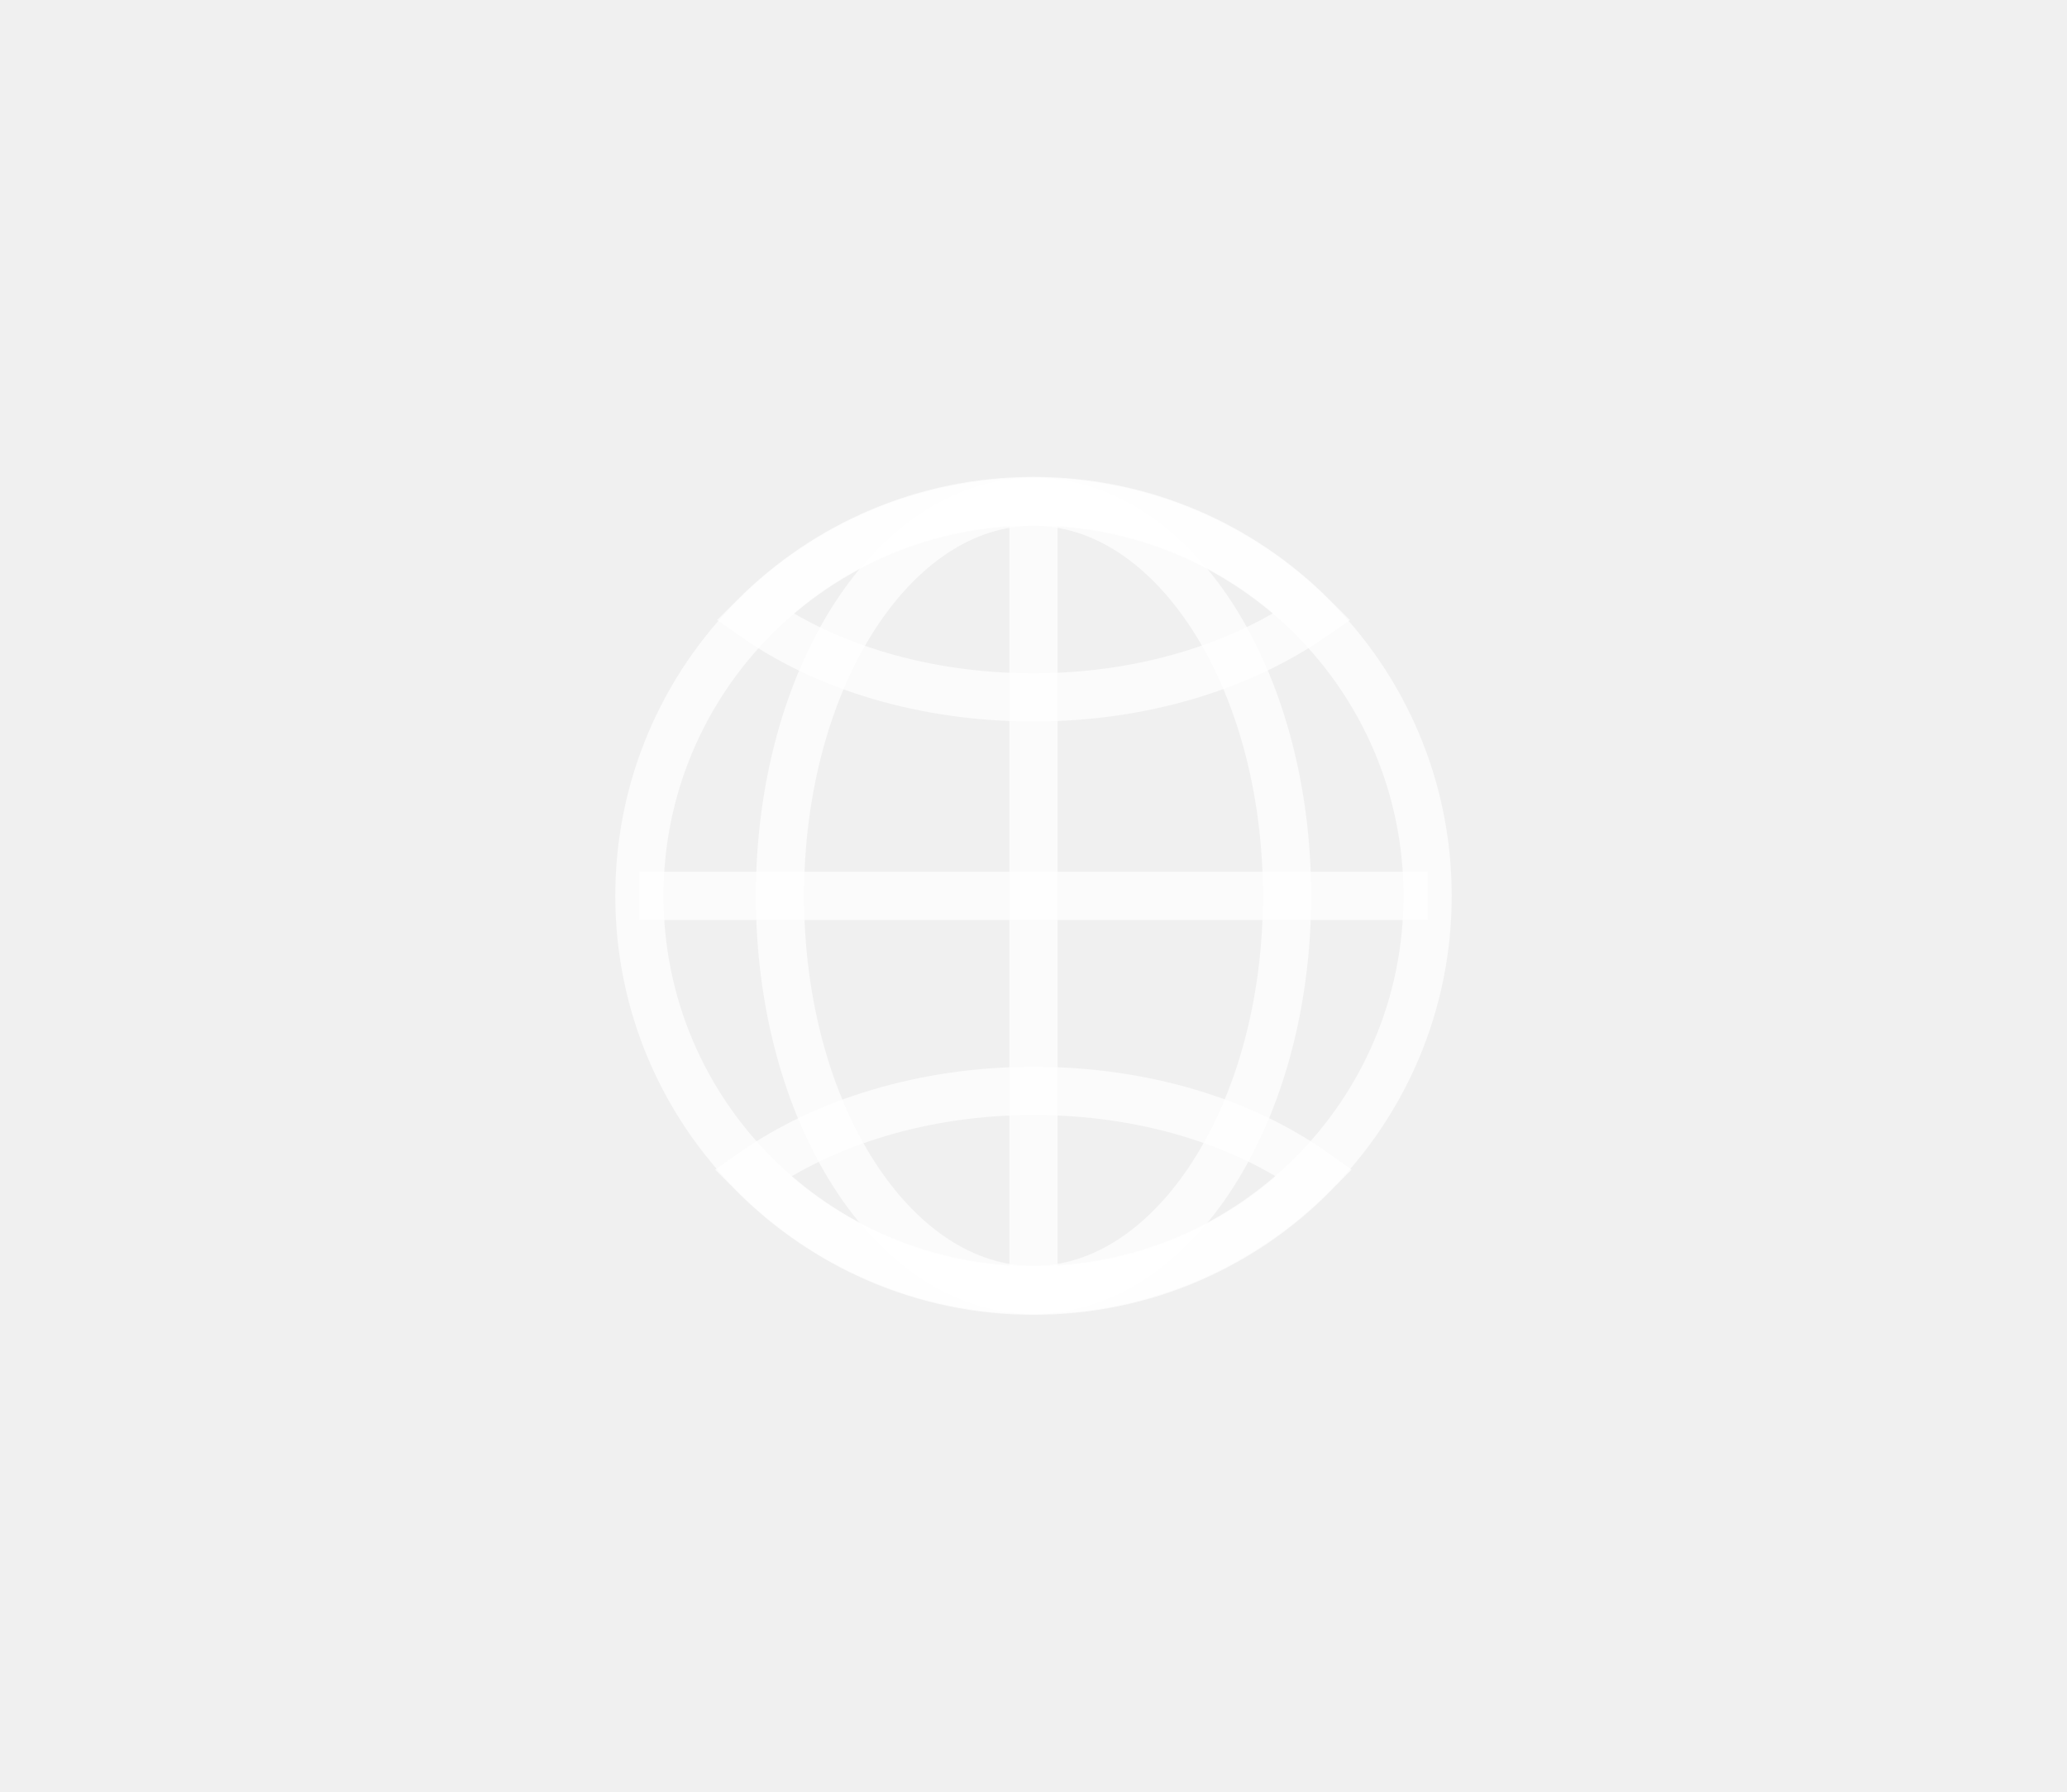
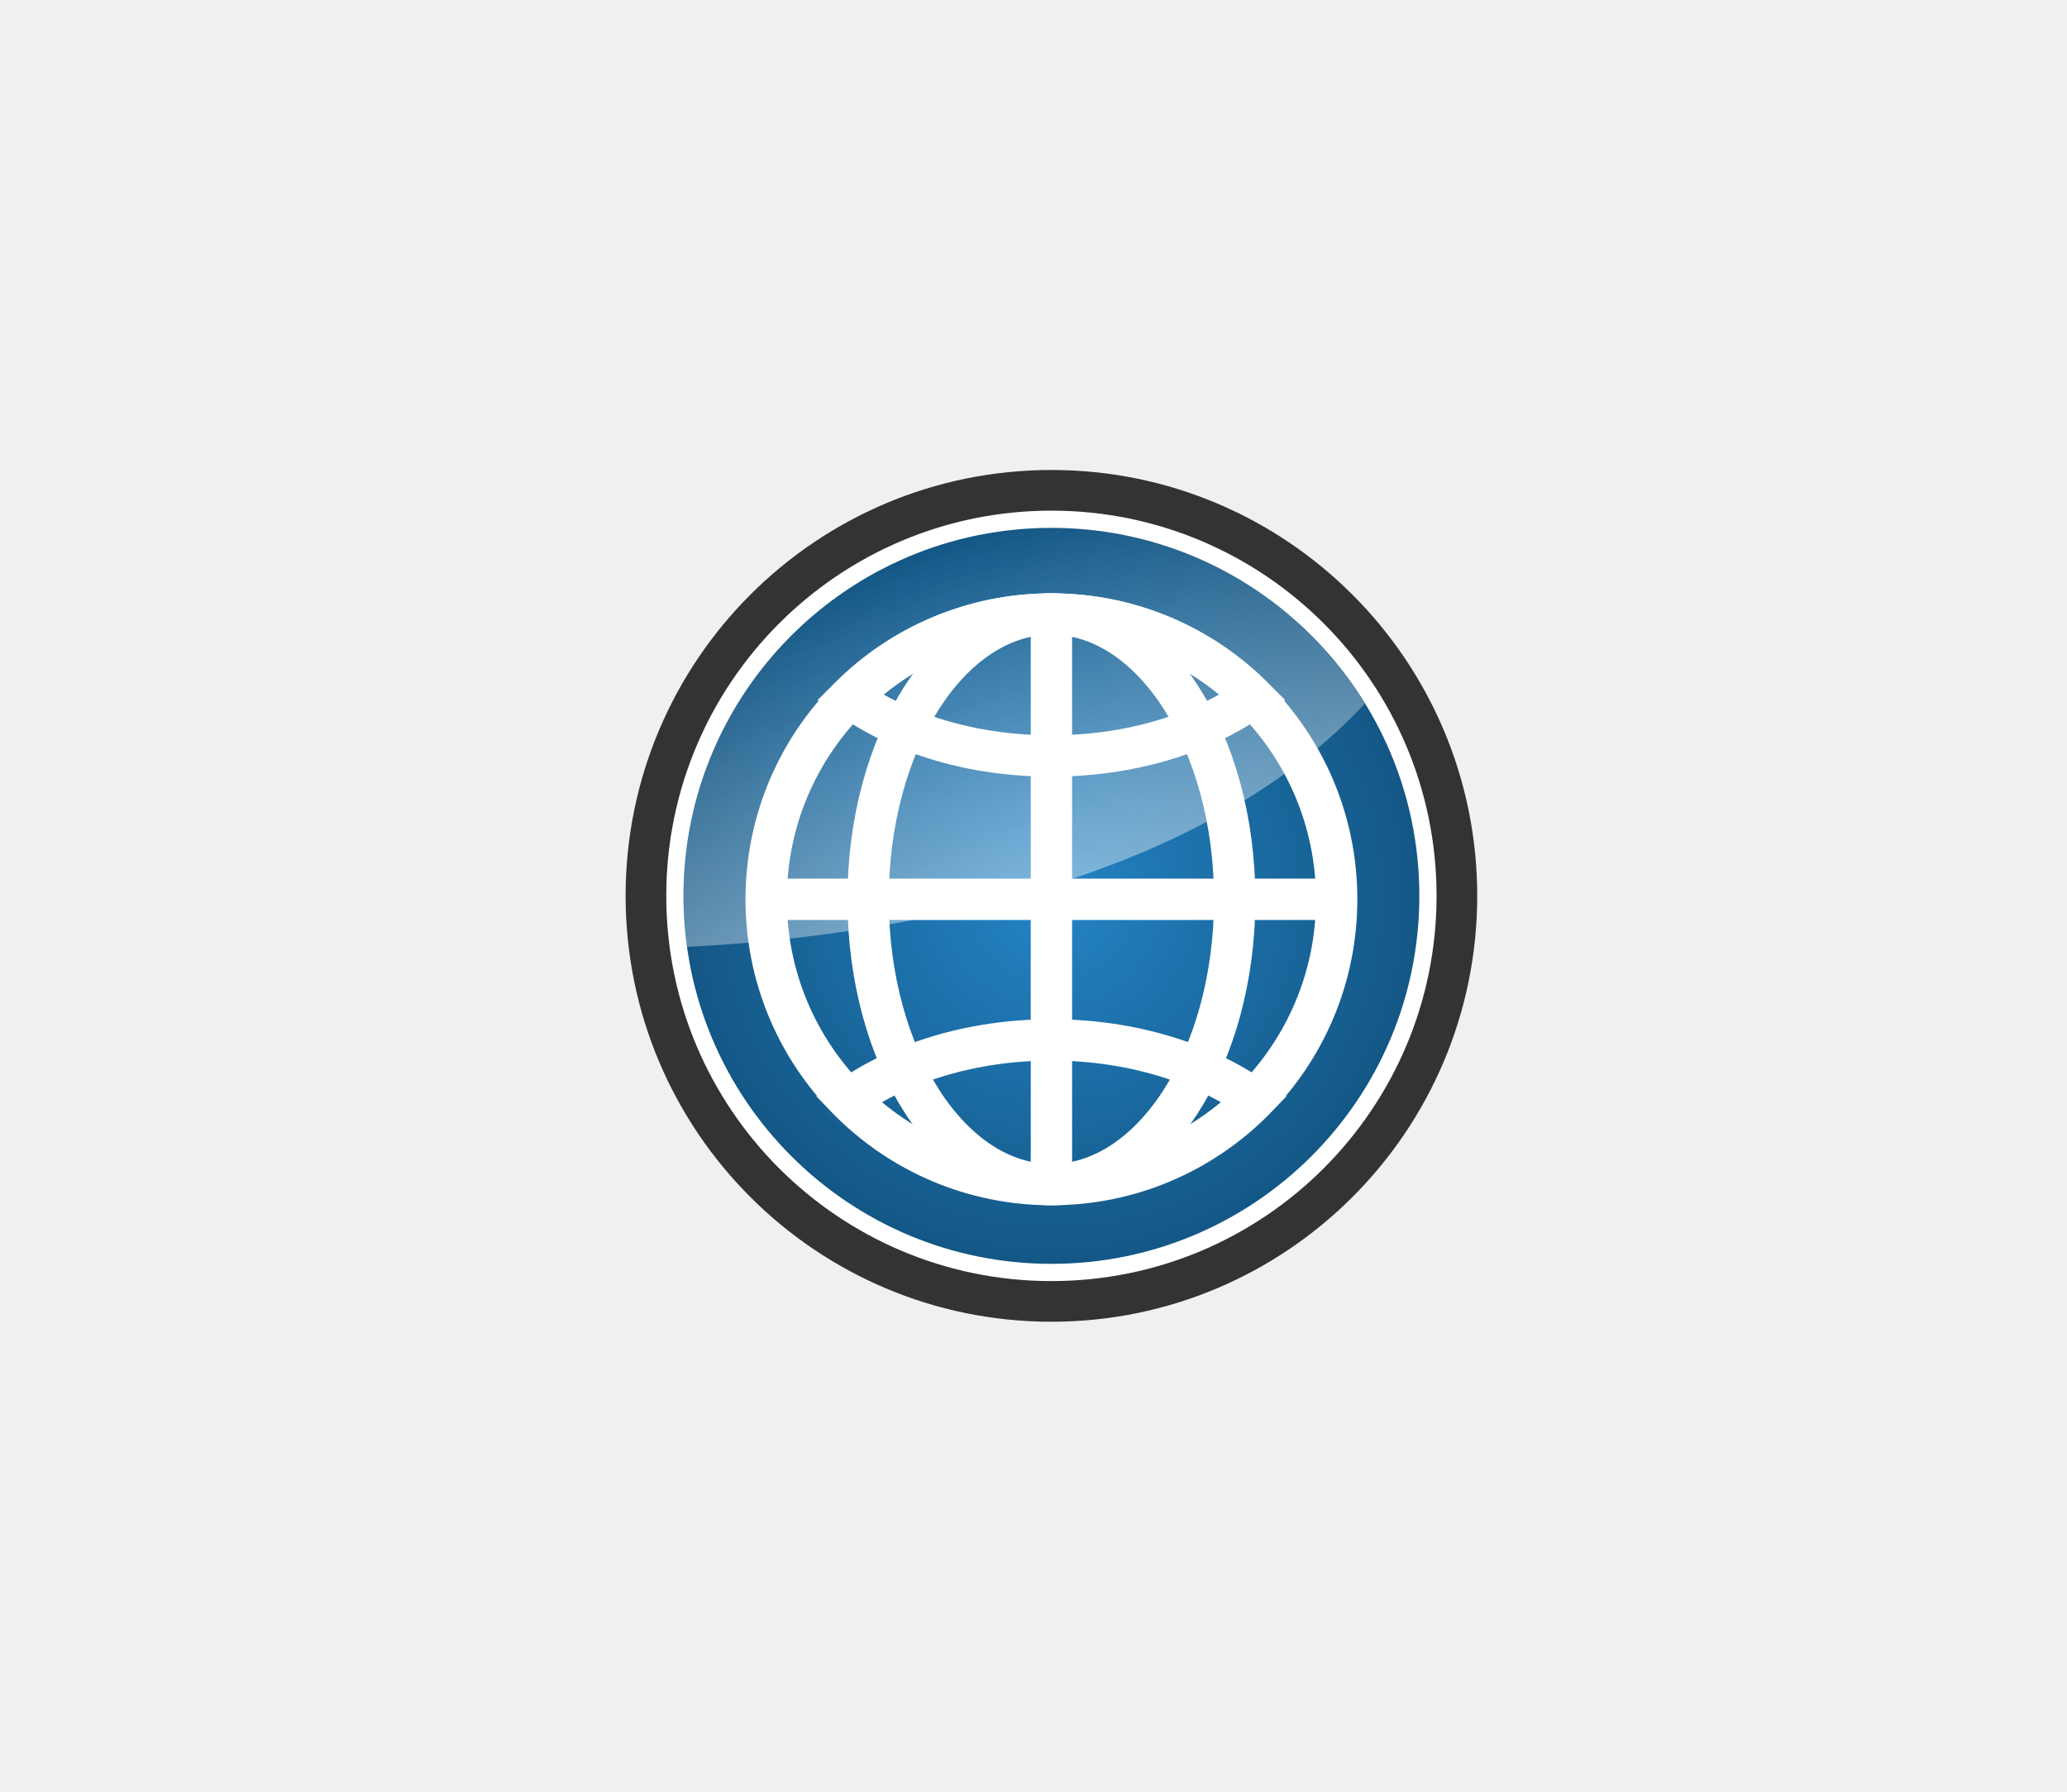
- <svg xmlns="http://www.w3.org/2000/svg" version="1.0" x="0px" y="0px" width="300px" height="260px" viewBox="0 0 300 260" style="enable-background:new 0 0 300 260;" xml:space="preserve">
+ <svg xmlns="http://www.w3.org/2000/svg" version="1.0" id="Calque_52_1_" x="0px" y="0px" width="300px" height="260px" viewBox="0 0 300 260" style="enable-background:new 0 0 300 260;" xml:space="preserve">
  <style type="text/css">
- 	.st0{display:none;}
- 	.st1{display:inline;}
- 	.st2{opacity:0.7;fill:none;stroke:#FFFFFF;stroke-width:7;stroke-miterlimit:10;}
+ 	.st0{fill:#333333;}
+ 	.st1{fill:#FFFFFF;}
+ 	.st2{fill:url(#XMLID_2_);}
+ 	.st3{fill:none;stroke:#FFFFFF;stroke-width:6;stroke-miterlimit:10;}
+ 	.st4{opacity:0.41;fill:url(#XMLID_3_);}
</style>
-   <g id="Calque_3" class="st0">
-     <rect id="XMLID_1_" class="st1" width="300" height="260" />
+   <circle id="XMLID_584_" class="st0" cx="152.6" cy="130" r="61.8" />
+   <circle id="XMLID_586_" class="st1" cx="152.6" cy="130" r="55.9" />
+   <radialGradient id="XMLID_2_" cx="152.574" cy="130" r="53.37" gradientUnits="userSpaceOnUse">
+     <stop offset="0" style="stop-color:#2484C6" />
+     <stop offset="1" style="stop-color:#135786" />
+   </radialGradient>
+   <circle id="XMLID_585_" class="st2" cx="152.6" cy="130" r="53.4" />
+   <g id="Calque_121">
+     <path id="XMLID_583_" class="st3" d="M152.6,109.7c11.4,0,21.8-3.2,29.3-8.5c-7.5-7.5-17.9-12.1-29.3-12.1s-21.8,4.6-29.3,12.1   C130.8,106.5,141.1,109.7,152.6,109.7z" />
+     <circle id="XMLID_580_" class="st3" cx="152.6" cy="130.5" r="41.4" />
+     <ellipse id="XMLID_579_" class="st3" cx="152.6" cy="130.5" rx="26.6" ry="41.4" />
+     <line id="XMLID_451_" class="st3" x1="111.2" y1="130.5" x2="194" y2="130.5" />
+     <line id="XMLID_449_" class="st3" x1="152.6" y1="89.1" x2="152.6" y2="171.9" />
+     <path id="XMLID_215_" class="st3" d="M152.6,150.9c-11.5,0-22,3.3-29.5,8.6c7.5,7.6,17.9,12.3,29.5,12.3s22-4.7,29.5-12.3   C174.6,154.2,164.1,150.9,152.6,150.9z" />
  </g>
-   <g id="shield">
-     <circle id="XMLID_2_" class="st2" cx="150" cy="130" r="57.2" />
-     <ellipse id="XMLID_3_" class="st2" cx="150" cy="130" rx="36.8" ry="57.2" />
-     <line id="XMLID_4_" class="st2" x1="92.8" y1="130" x2="207.2" y2="130" />
-     <line id="XMLID_5_" class="st2" x1="150" y1="72.8" x2="150" y2="187.2" />
-     <path id="XMLID_9_" class="st2" d="M150,158.3c-16,0-30.4,4.6-40.8,11.9c10.4,10.5,24.8,17.1,40.8,17.1s30.4-6.5,40.8-17.1   C180.4,162.8,166,158.3,150,158.3z" />
-     <path id="XMLID_10_" class="st2" d="M150,101.2c15.8,0,30.1-4.5,40.5-11.7c-10.4-10.4-24.7-16.8-40.5-16.8s-30.1,6.4-40.5,16.8   C119.9,96.8,134.2,101.2,150,101.2z" />
-   </g>
+   <linearGradient id="XMLID_3_" gradientUnits="userSpaceOnUse" x1="151.823" y1="128.749" x2="135.766" y2="79.33">
+     <stop offset="0" style="stop-color:#FFFFFF" />
+     <stop offset="1" style="stop-color:#FFFFFF;stop-opacity:0" />
+   </linearGradient>
+   <path id="XMLID_598_" class="st4" d="M198.1,102.1c-9.4-15.3-26.2-25.5-45.5-25.5c-29.5,0-53.4,23.9-53.4,53.4c0,2.5,0.2,5,0.5,7.4  C123.8,136.2,171.9,130.2,198.1,102.1z" />
</svg>
